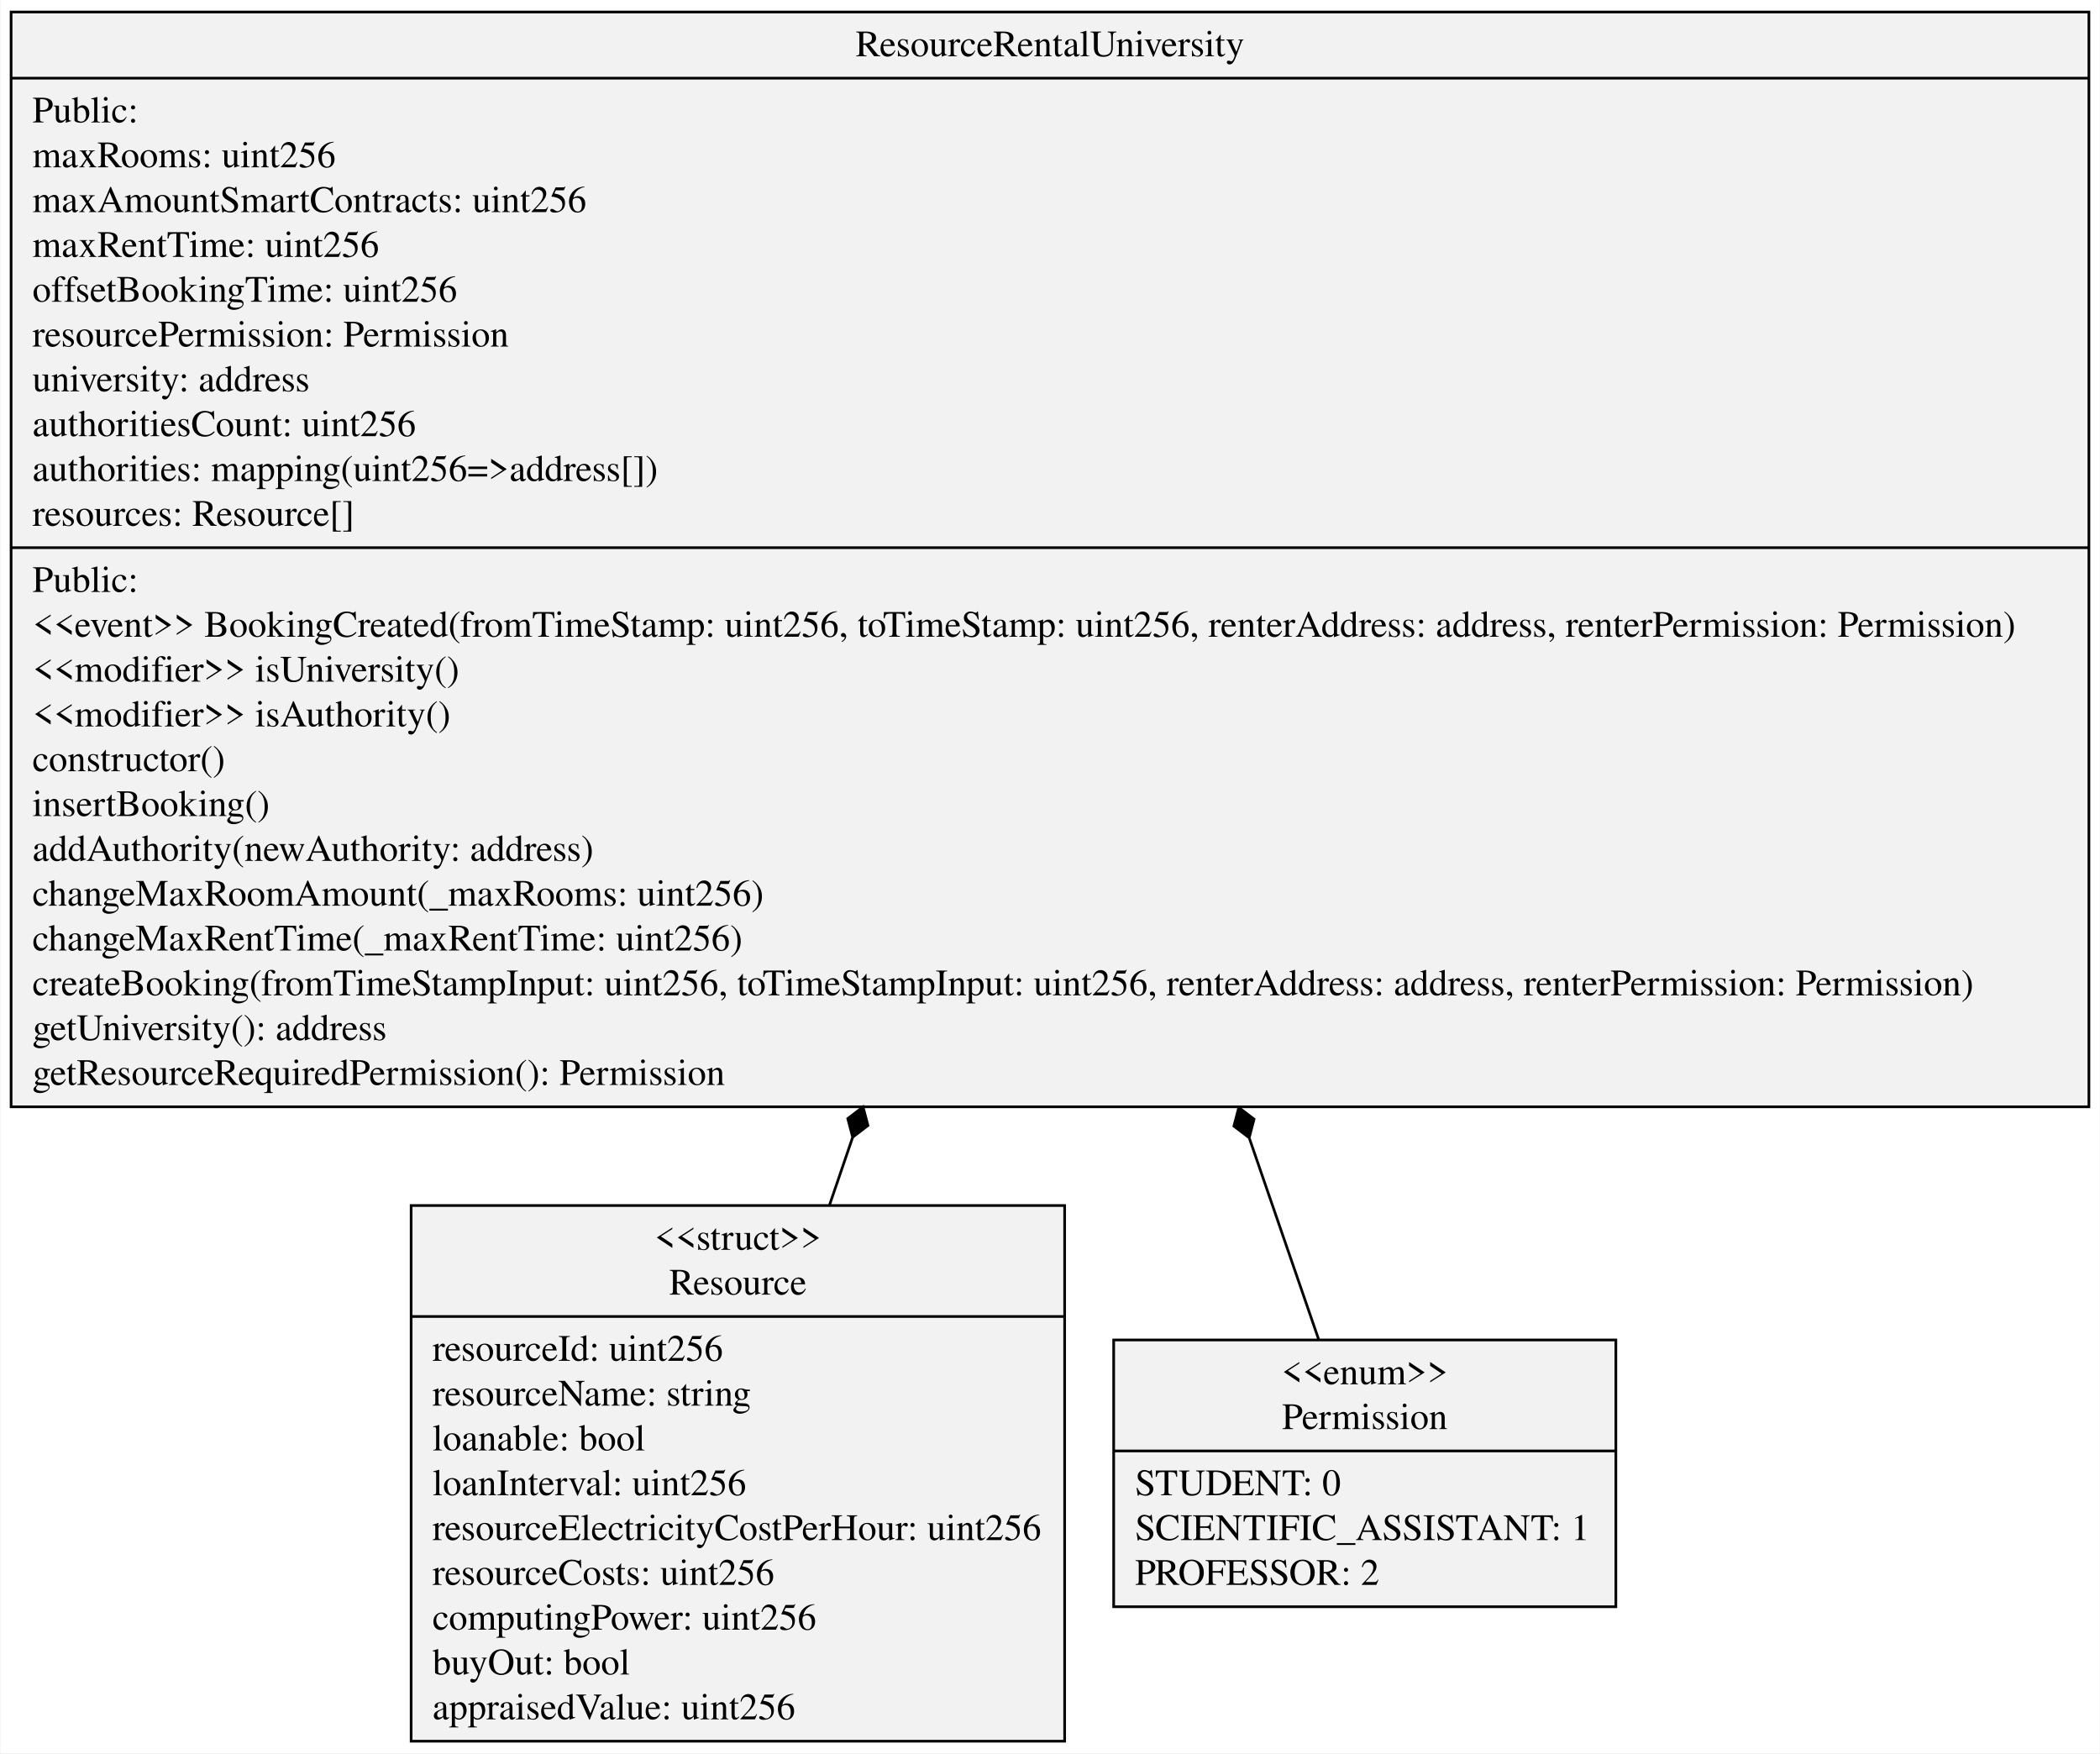
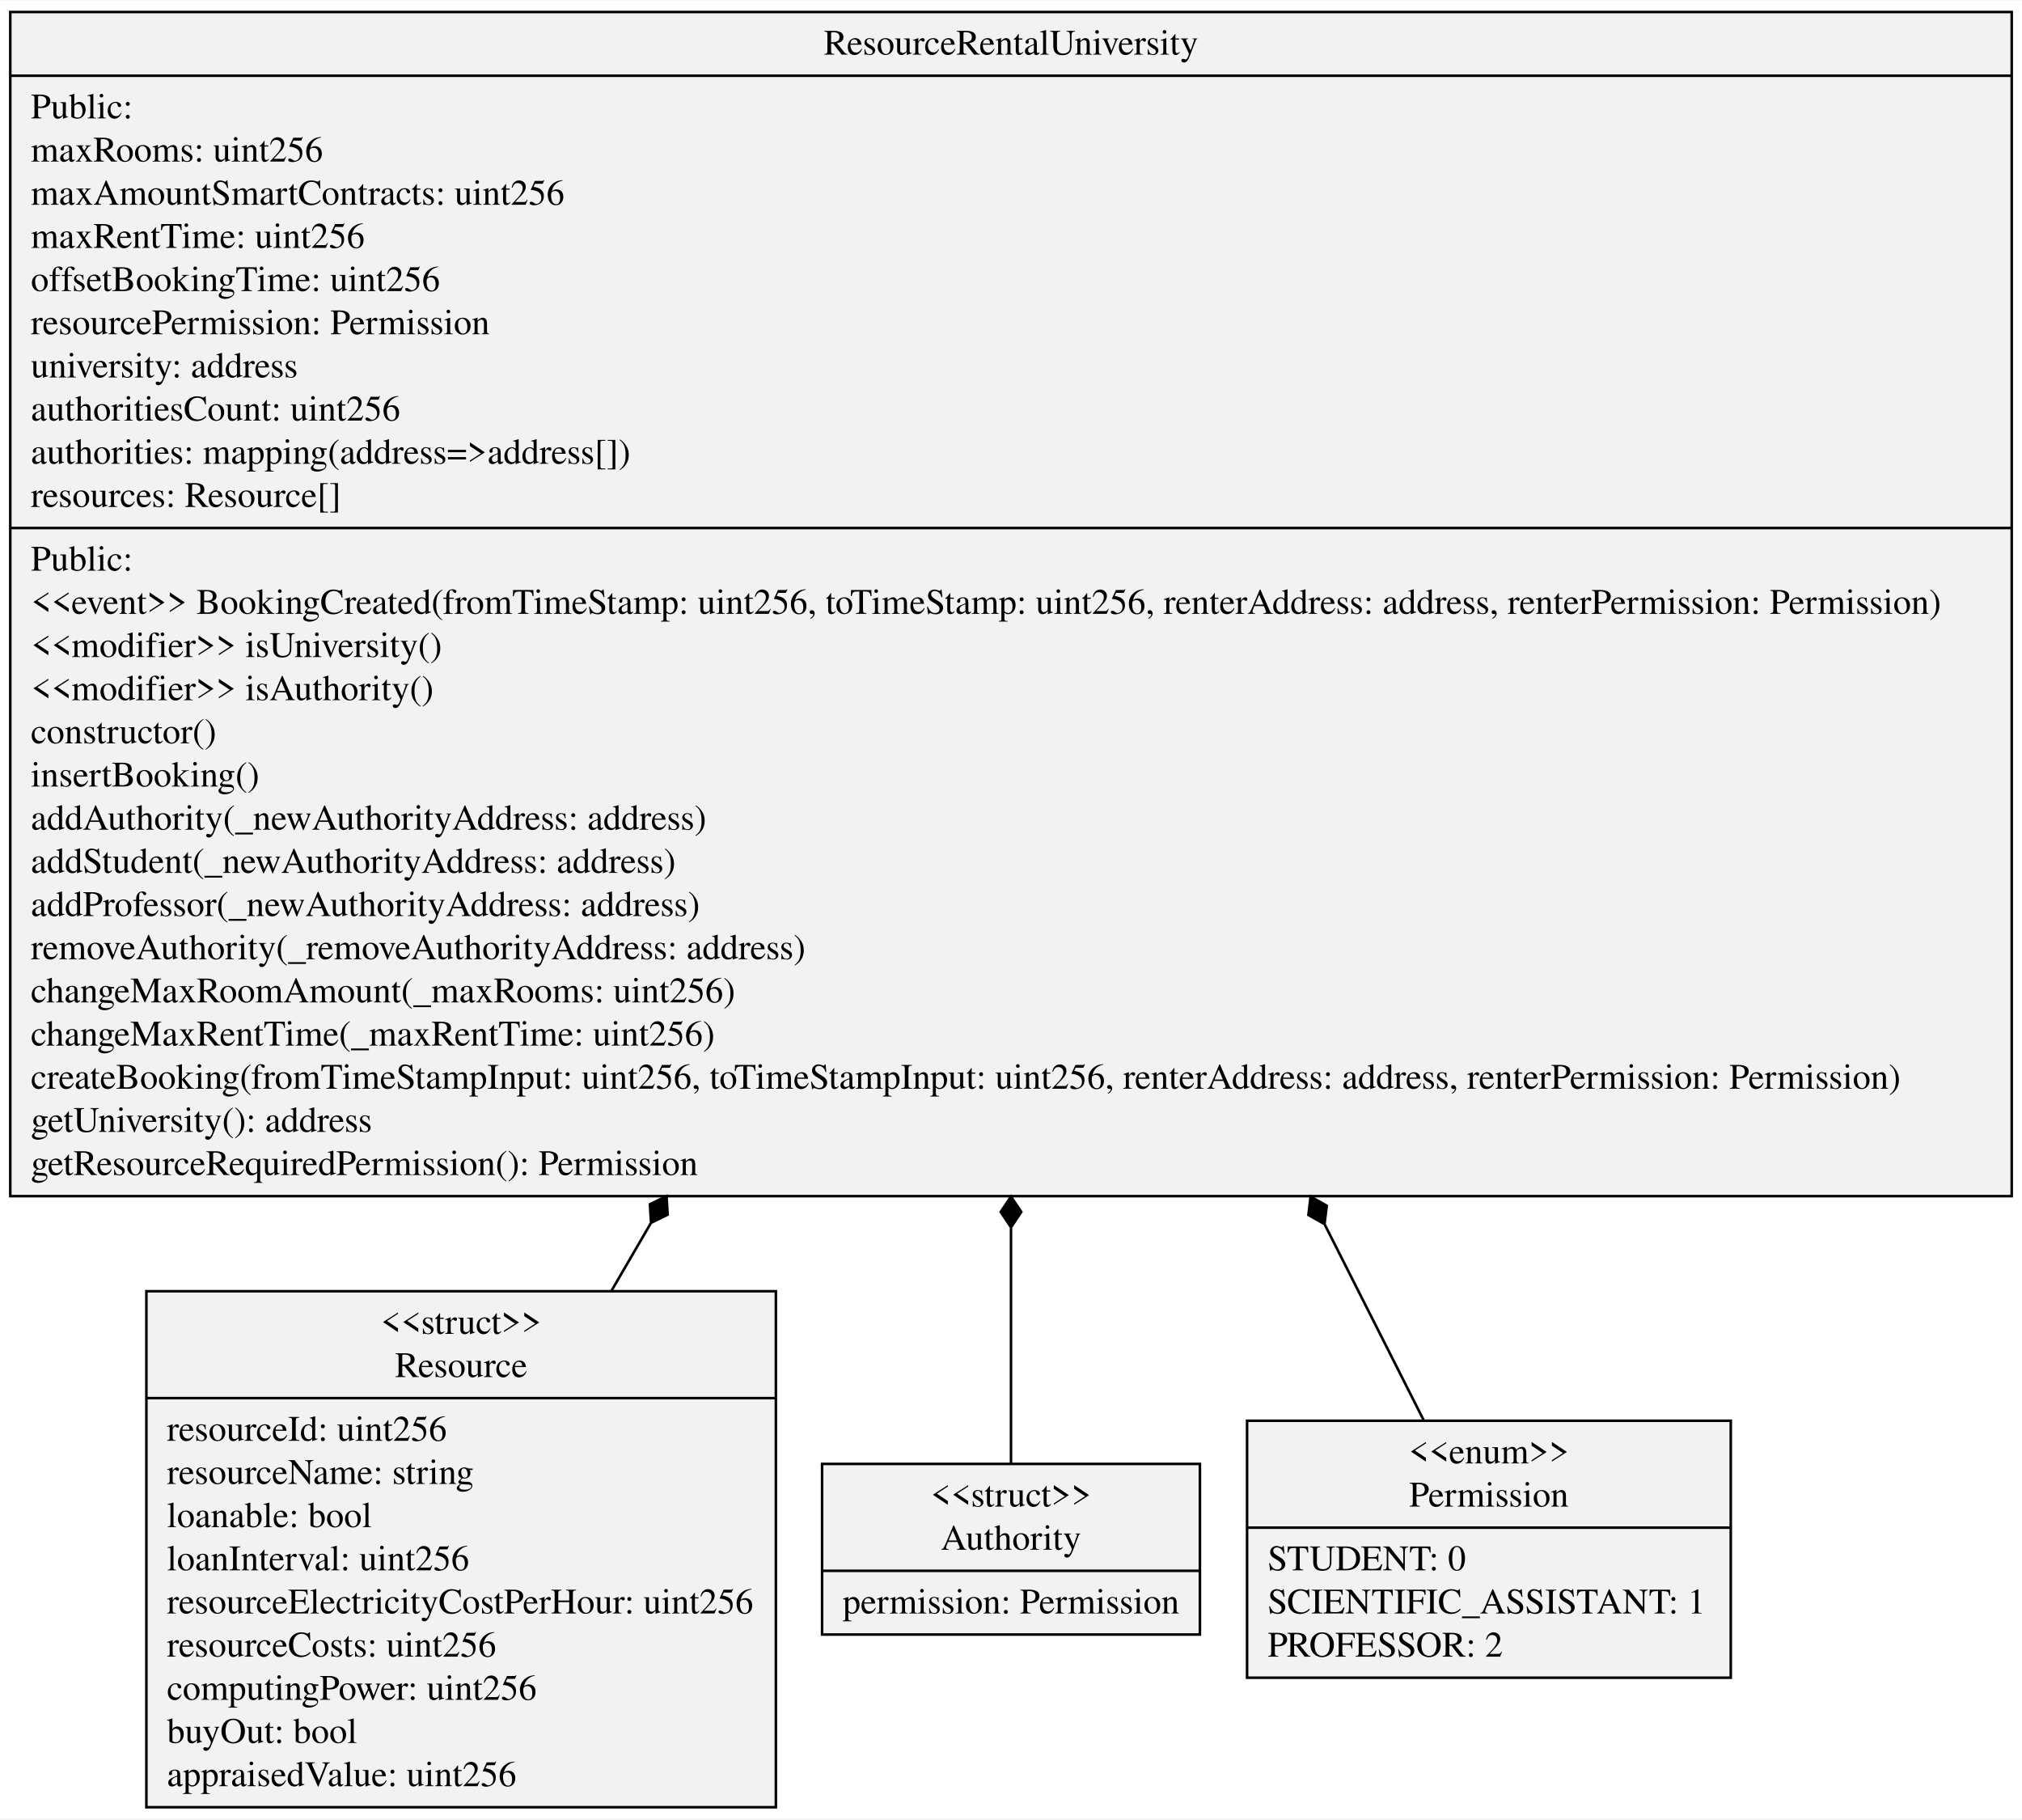
- <svg xmlns="http://www.w3.org/2000/svg" width="787pt" height="657pt" viewBox="0.00 0.00 786.93 657.20">
-   <g id="graph0" class="graph" transform="scale(1 1) rotate(0) translate(4 653.2)">
-     <polygon fill="#ffffff" stroke="transparent" points="-4,4 -4,-653.2 782.929,-653.2 782.929,4 -4,4" />
+ <svg xmlns="http://www.w3.org/2000/svg" width="787pt" height="708pt" viewBox="0.00 0.00 786.93 707.60">
+   <g id="graph0" class="graph" transform="scale(1 1) rotate(0) translate(4 703.6)">
+     <polygon fill="#ffffff" stroke="transparent" points="-4,4 -4,-703.6 782.929,-703.6 782.929,4 -4,4" />
    <g id="node1" class="node">
-       <polygon fill="#f2f2f2" stroke="#000000" points="0,-238.3 0,-648.7 778.929,-648.7 778.929,-238.3 0,-238.3" />
-       <text text-anchor="middle" x="389.464" y="-632.1" font-family="Times,serif" font-size="14.00" fill="#000000">ResourceRentalUniversity</text>
-       <polyline fill="none" stroke="#000000" points="0,-623.9 778.929,-623.9 " />
-       <text text-anchor="start" x="8" y="-607.3" font-family="Times,serif" font-size="14.00" fill="#000000">Public:</text>
-       <text text-anchor="start" x="8" y="-590.5" font-family="Times,serif" font-size="14.00" fill="#000000">   maxRooms: uint256</text>
-       <text text-anchor="start" x="8" y="-573.7" font-family="Times,serif" font-size="14.00" fill="#000000">   maxAmountSmartContracts: uint256</text>
-       <text text-anchor="start" x="8" y="-556.9" font-family="Times,serif" font-size="14.00" fill="#000000">   maxRentTime: uint256</text>
-       <text text-anchor="start" x="8" y="-540.1" font-family="Times,serif" font-size="14.00" fill="#000000">   offsetBookingTime: uint256</text>
-       <text text-anchor="start" x="8" y="-523.3" font-family="Times,serif" font-size="14.00" fill="#000000">   resourcePermission: Permission</text>
-       <text text-anchor="start" x="8" y="-506.5" font-family="Times,serif" font-size="14.00" fill="#000000">   university: address</text>
-       <text text-anchor="start" x="8" y="-489.7" font-family="Times,serif" font-size="14.00" fill="#000000">   authoritiesCount: uint256</text>
-       <text text-anchor="start" x="8" y="-472.9" font-family="Times,serif" font-size="14.00" fill="#000000">   authorities: mapping(uint256=&gt;address[])</text>
-       <text text-anchor="start" x="8" y="-456.1" font-family="Times,serif" font-size="14.00" fill="#000000">   resources: Resource[]</text>
-       <polyline fill="none" stroke="#000000" points="0,-447.9 778.929,-447.9 " />
-       <text text-anchor="start" x="8" y="-431.3" font-family="Times,serif" font-size="14.00" fill="#000000">Public:</text>
-       <text text-anchor="start" x="8" y="-414.5" font-family="Times,serif" font-size="14.00" fill="#000000">    &lt;&lt;event&gt;&gt; BookingCreated(fromTimeStamp: uint256, toTimeStamp: uint256, renterAddress: address, renterPermission: Permission)</text>
-       <text text-anchor="start" x="8" y="-397.7" font-family="Times,serif" font-size="14.00" fill="#000000">    &lt;&lt;modifier&gt;&gt; isUniversity()</text>
-       <text text-anchor="start" x="8" y="-380.9" font-family="Times,serif" font-size="14.00" fill="#000000">    &lt;&lt;modifier&gt;&gt; isAuthority()</text>
-       <text text-anchor="start" x="8" y="-364.1" font-family="Times,serif" font-size="14.00" fill="#000000">    constructor()</text>
-       <text text-anchor="start" x="8" y="-347.3" font-family="Times,serif" font-size="14.00" fill="#000000">    insertBooking()</text>
-       <text text-anchor="start" x="8" y="-330.5" font-family="Times,serif" font-size="14.00" fill="#000000">    addAuthority(newAuthority: address)</text>
+       <polygon fill="#f2f2f2" stroke="#000000" points="0,-238.3 0,-699.1 778.929,-699.1 778.929,-238.3 0,-238.3" />
+       <text text-anchor="middle" x="389.464" y="-682.5" font-family="Times,serif" font-size="14.00" fill="#000000">ResourceRentalUniversity</text>
+       <polyline fill="none" stroke="#000000" points="0,-674.3 778.929,-674.3 " />
+       <text text-anchor="start" x="8" y="-657.7" font-family="Times,serif" font-size="14.00" fill="#000000">Public:</text>
+       <text text-anchor="start" x="8" y="-640.9" font-family="Times,serif" font-size="14.00" fill="#000000">   maxRooms: uint256</text>
+       <text text-anchor="start" x="8" y="-624.1" font-family="Times,serif" font-size="14.00" fill="#000000">   maxAmountSmartContracts: uint256</text>
+       <text text-anchor="start" x="8" y="-607.3" font-family="Times,serif" font-size="14.00" fill="#000000">   maxRentTime: uint256</text>
+       <text text-anchor="start" x="8" y="-590.5" font-family="Times,serif" font-size="14.00" fill="#000000">   offsetBookingTime: uint256</text>
+       <text text-anchor="start" x="8" y="-573.7" font-family="Times,serif" font-size="14.00" fill="#000000">   resourcePermission: Permission</text>
+       <text text-anchor="start" x="8" y="-556.9" font-family="Times,serif" font-size="14.00" fill="#000000">   university: address</text>
+       <text text-anchor="start" x="8" y="-540.1" font-family="Times,serif" font-size="14.00" fill="#000000">   authoritiesCount: uint256</text>
+       <text text-anchor="start" x="8" y="-523.3" font-family="Times,serif" font-size="14.00" fill="#000000">   authorities: mapping(address=&gt;address[])</text>
+       <text text-anchor="start" x="8" y="-506.5" font-family="Times,serif" font-size="14.00" fill="#000000">   resources: Resource[]</text>
+       <polyline fill="none" stroke="#000000" points="0,-498.3 778.929,-498.3 " />
+       <text text-anchor="start" x="8" y="-481.7" font-family="Times,serif" font-size="14.00" fill="#000000">Public:</text>
+       <text text-anchor="start" x="8" y="-464.9" font-family="Times,serif" font-size="14.00" fill="#000000">    &lt;&lt;event&gt;&gt; BookingCreated(fromTimeStamp: uint256, toTimeStamp: uint256, renterAddress: address, renterPermission: Permission)</text>
+       <text text-anchor="start" x="8" y="-448.1" font-family="Times,serif" font-size="14.00" fill="#000000">    &lt;&lt;modifier&gt;&gt; isUniversity()</text>
+       <text text-anchor="start" x="8" y="-431.3" font-family="Times,serif" font-size="14.00" fill="#000000">    &lt;&lt;modifier&gt;&gt; isAuthority()</text>
+       <text text-anchor="start" x="8" y="-414.5" font-family="Times,serif" font-size="14.00" fill="#000000">    constructor()</text>
+       <text text-anchor="start" x="8" y="-397.7" font-family="Times,serif" font-size="14.00" fill="#000000">    insertBooking()</text>
+       <text text-anchor="start" x="8" y="-380.9" font-family="Times,serif" font-size="14.00" fill="#000000">    addAuthority(_newAuthorityAddress: address)</text>
+       <text text-anchor="start" x="8" y="-364.1" font-family="Times,serif" font-size="14.00" fill="#000000">    addStudent(_newAuthorityAddress: address)</text>
+       <text text-anchor="start" x="8" y="-347.3" font-family="Times,serif" font-size="14.00" fill="#000000">    addProfessor(_newAuthorityAddress: address)</text>
+       <text text-anchor="start" x="8" y="-330.5" font-family="Times,serif" font-size="14.00" fill="#000000">    removeAuthority(_removeAuthorityAddress: address)</text>
      <text text-anchor="start" x="8" y="-313.7" font-family="Times,serif" font-size="14.00" fill="#000000">    changeMaxRoomAmount(_maxRooms: uint256)</text>
      <text text-anchor="start" x="8" y="-296.9" font-family="Times,serif" font-size="14.00" fill="#000000">    changeMaxRentTime(_maxRentTime: uint256)</text>
      <text text-anchor="start" x="8" y="-280.1" font-family="Times,serif" font-size="14.00" fill="#000000">    createBooking(fromTimeStampInput: uint256, toTimeStampInput: uint256, renterAddress: address, renterPermission: Permission)</text>
      <text text-anchor="start" x="8" y="-263.3" font-family="Times,serif" font-size="14.00" fill="#000000">    getUniversity(): address</text>
      <text text-anchor="start" x="8" y="-246.5" font-family="Times,serif" font-size="14.00" fill="#000000">    getResourceRequiredPermission(): Permission</text>
    </g>
    <g id="node2" class="node">
-       <polygon fill="#f2f2f2" stroke="#000000" points="149.97,-.5 149.97,-201.3 394.958,-201.3 394.958,-.5 149.97,-.5" />
-       <text text-anchor="middle" x="272.464" y="-184.7" font-family="Times,serif" font-size="14.00" fill="#000000">&lt;&lt;struct&gt;&gt;</text>
-       <text text-anchor="middle" x="272.464" y="-167.9" font-family="Times,serif" font-size="14.00" fill="#000000">Resource</text>
-       <polyline fill="none" stroke="#000000" points="149.97,-159.7 394.958,-159.7 " />
-       <text text-anchor="start" x="157.97" y="-143.1" font-family="Times,serif" font-size="14.00" fill="#000000">resourceId: uint256</text>
-       <text text-anchor="start" x="157.97" y="-126.3" font-family="Times,serif" font-size="14.00" fill="#000000">resourceName: string</text>
-       <text text-anchor="start" x="157.97" y="-109.5" font-family="Times,serif" font-size="14.00" fill="#000000">loanable: bool</text>
-       <text text-anchor="start" x="157.97" y="-92.7" font-family="Times,serif" font-size="14.00" fill="#000000">loanInterval: uint256</text>
-       <text text-anchor="start" x="157.97" y="-75.9" font-family="Times,serif" font-size="14.00" fill="#000000">resourceElectricityCostPerHour: uint256</text>
-       <text text-anchor="start" x="157.97" y="-59.1" font-family="Times,serif" font-size="14.00" fill="#000000">resourceCosts: uint256</text>
-       <text text-anchor="start" x="157.97" y="-42.3" font-family="Times,serif" font-size="14.00" fill="#000000">computingPower: uint256</text>
-       <text text-anchor="start" x="157.97" y="-25.5" font-family="Times,serif" font-size="14.00" fill="#000000">buyOut: bool</text>
-       <text text-anchor="start" x="157.97" y="-8.7" font-family="Times,serif" font-size="14.00" fill="#000000">appraisedValue: uint256</text>
+       <polygon fill="#f2f2f2" stroke="#000000" points="52.97,-.5 52.97,-201.3 297.958,-201.3 297.958,-.5 52.97,-.5" />
+       <text text-anchor="middle" x="175.464" y="-184.7" font-family="Times,serif" font-size="14.00" fill="#000000">&lt;&lt;struct&gt;&gt;</text>
+       <text text-anchor="middle" x="175.464" y="-167.9" font-family="Times,serif" font-size="14.00" fill="#000000">Resource</text>
+       <polyline fill="none" stroke="#000000" points="52.97,-159.7 297.958,-159.7 " />
+       <text text-anchor="start" x="60.97" y="-143.1" font-family="Times,serif" font-size="14.00" fill="#000000">resourceId: uint256</text>
+       <text text-anchor="start" x="60.97" y="-126.3" font-family="Times,serif" font-size="14.00" fill="#000000">resourceName: string</text>
+       <text text-anchor="start" x="60.97" y="-109.5" font-family="Times,serif" font-size="14.00" fill="#000000">loanable: bool</text>
+       <text text-anchor="start" x="60.97" y="-92.7" font-family="Times,serif" font-size="14.00" fill="#000000">loanInterval: uint256</text>
+       <text text-anchor="start" x="60.97" y="-75.9" font-family="Times,serif" font-size="14.00" fill="#000000">resourceElectricityCostPerHour: uint256</text>
+       <text text-anchor="start" x="60.97" y="-59.1" font-family="Times,serif" font-size="14.00" fill="#000000">resourceCosts: uint256</text>
+       <text text-anchor="start" x="60.97" y="-42.3" font-family="Times,serif" font-size="14.00" fill="#000000">computingPower: uint256</text>
+       <text text-anchor="start" x="60.97" y="-25.5" font-family="Times,serif" font-size="14.00" fill="#000000">buyOut: bool</text>
+       <text text-anchor="start" x="60.97" y="-8.7" font-family="Times,serif" font-size="14.00" fill="#000000">appraisedValue: uint256</text>
    </g>
    <g id="edge1" class="edge">
-       <path fill="none" stroke="#000000" d="M306.778,-201.376C309.591,-209.613 312.494,-218.116 315.455,-226.785" />
-       <polygon fill="#000000" stroke="#000000" points="315.499,-226.915 321.223,-231.3 319.377,-238.271 313.653,-233.885 315.499,-226.915" />
+       <path fill="none" stroke="#000000" d="M233.941,-201.403C238.877,-209.887 243.989,-218.672 249.218,-227.659" />
+       <polygon fill="#000000" stroke="#000000" points="249.372,-227.924 255.847,-231.099 255.407,-238.296 248.932,-235.122 249.372,-227.924" />
    </g>
    <g id="node3" class="node">
-       <polygon fill="#f2f2f2" stroke="#000000" points="413.336,-50.9 413.336,-150.9 601.592,-150.9 601.592,-50.9 413.336,-50.9" />
-       <text text-anchor="middle" x="507.464" y="-134.3" font-family="Times,serif" font-size="14.00" fill="#000000">&lt;&lt;enum&gt;&gt;</text>
-       <text text-anchor="middle" x="507.464" y="-117.5" font-family="Times,serif" font-size="14.00" fill="#000000">Permission</text>
-       <polyline fill="none" stroke="#000000" points="413.336,-109.3 601.592,-109.3 " />
-       <text text-anchor="start" x="421.336" y="-92.7" font-family="Times,serif" font-size="14.00" fill="#000000">STUDENT: 0</text>
-       <text text-anchor="start" x="421.336" y="-75.9" font-family="Times,serif" font-size="14.00" fill="#000000">SCIENTIFIC_ASSISTANT: 1</text>
-       <text text-anchor="start" x="421.336" y="-59.1" font-family="Times,serif" font-size="14.00" fill="#000000">PROFESSOR: 2</text>
+       <polygon fill="#f2f2f2" stroke="#000000" points="315.942,-67.7 315.942,-134.1 462.987,-134.1 462.987,-67.7 315.942,-67.7" />
+       <text text-anchor="middle" x="389.464" y="-117.5" font-family="Times,serif" font-size="14.00" fill="#000000">&lt;&lt;struct&gt;&gt;</text>
+       <text text-anchor="middle" x="389.464" y="-100.7" font-family="Times,serif" font-size="14.00" fill="#000000">Authority</text>
+       <polyline fill="none" stroke="#000000" points="315.942,-92.5 462.987,-92.5 " />
+       <text text-anchor="start" x="323.942" y="-75.9" font-family="Times,serif" font-size="14.00" fill="#000000">permission: Permission</text>
    </g>
    <g id="edge2" class="edge">
-       <path fill="none" stroke="#000000" d="M490.18,-151.084C482.894,-172.238 473.87,-198.438 464.241,-226.394" />
-       <polygon fill="#000000" stroke="#000000" points="464.137,-226.695 465.965,-233.671 460.229,-238.041 458.401,-231.065 464.137,-226.695" />
+       <path fill="none" stroke="#000000" d="M389.464,-134.189C389.464,-157.066 389.464,-189.74 389.464,-225.8" />
+       <polygon fill="#000000" stroke="#000000" points="389.464,-226.149 393.464,-232.149 389.464,-238.149 385.464,-232.149 389.464,-226.149" />
+     </g>
+     <g id="node4" class="node">
+       <polygon fill="#f2f2f2" stroke="#000000" points="481.336,-50.9 481.336,-150.9 669.592,-150.9 669.592,-50.9 481.336,-50.9" />
+       <text text-anchor="middle" x="575.464" y="-134.3" font-family="Times,serif" font-size="14.00" fill="#000000">&lt;&lt;enum&gt;&gt;</text>
+       <text text-anchor="middle" x="575.464" y="-117.5" font-family="Times,serif" font-size="14.00" fill="#000000">Permission</text>
+       <polyline fill="none" stroke="#000000" points="481.336,-109.3 669.592,-109.3 " />
+       <text text-anchor="start" x="489.336" y="-92.7" font-family="Times,serif" font-size="14.00" fill="#000000">STUDENT: 0</text>
+       <text text-anchor="start" x="489.336" y="-75.9" font-family="Times,serif" font-size="14.00" fill="#000000">SCIENTIFIC_ASSISTANT: 1</text>
+       <text text-anchor="start" x="489.336" y="-59.1" font-family="Times,serif" font-size="14.00" fill="#000000">PROFESSOR: 2</text>
+     </g>
+     <g id="edge3" class="edge">
+       <path fill="none" stroke="#000000" d="M549.992,-151.27C539.273,-172.466 525.957,-198.797 511.612,-227.163" />
+       <polygon fill="#000000" stroke="#000000" points="511.482,-227.419 512.344,-234.579 506.067,-238.128 505.205,-230.968 511.482,-227.419" />
    </g>
  </g>
</svg>
